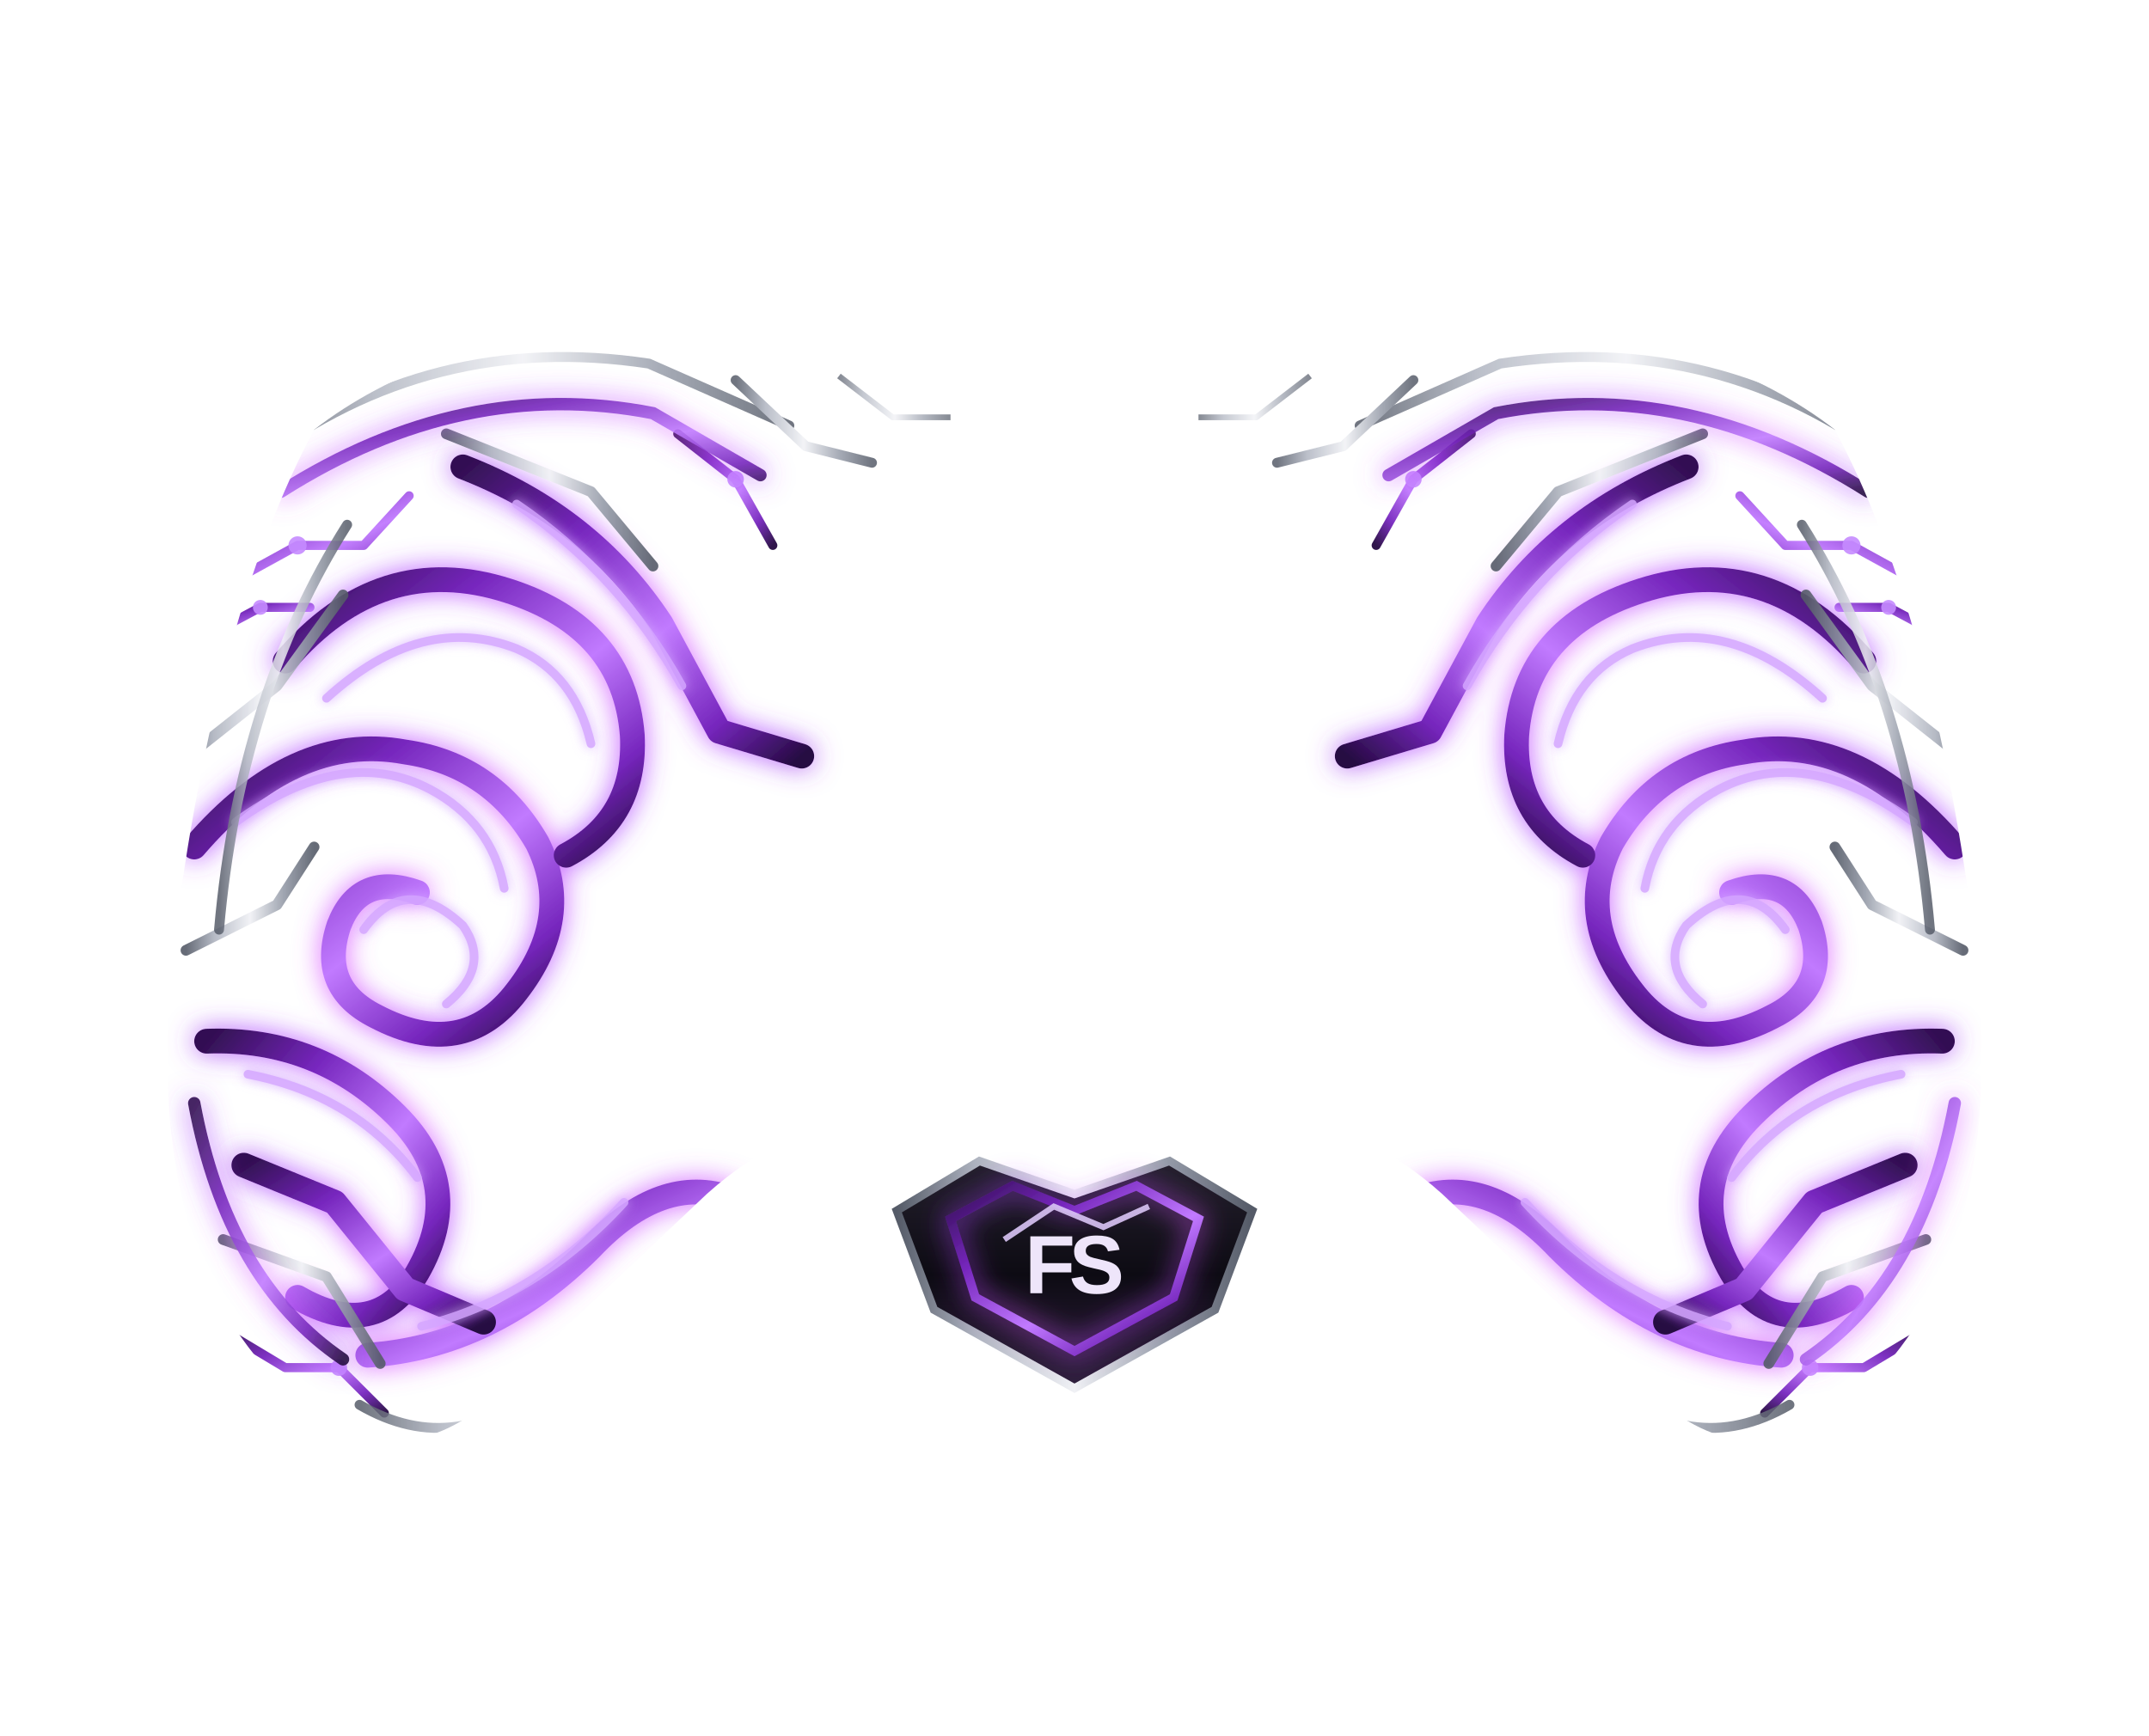
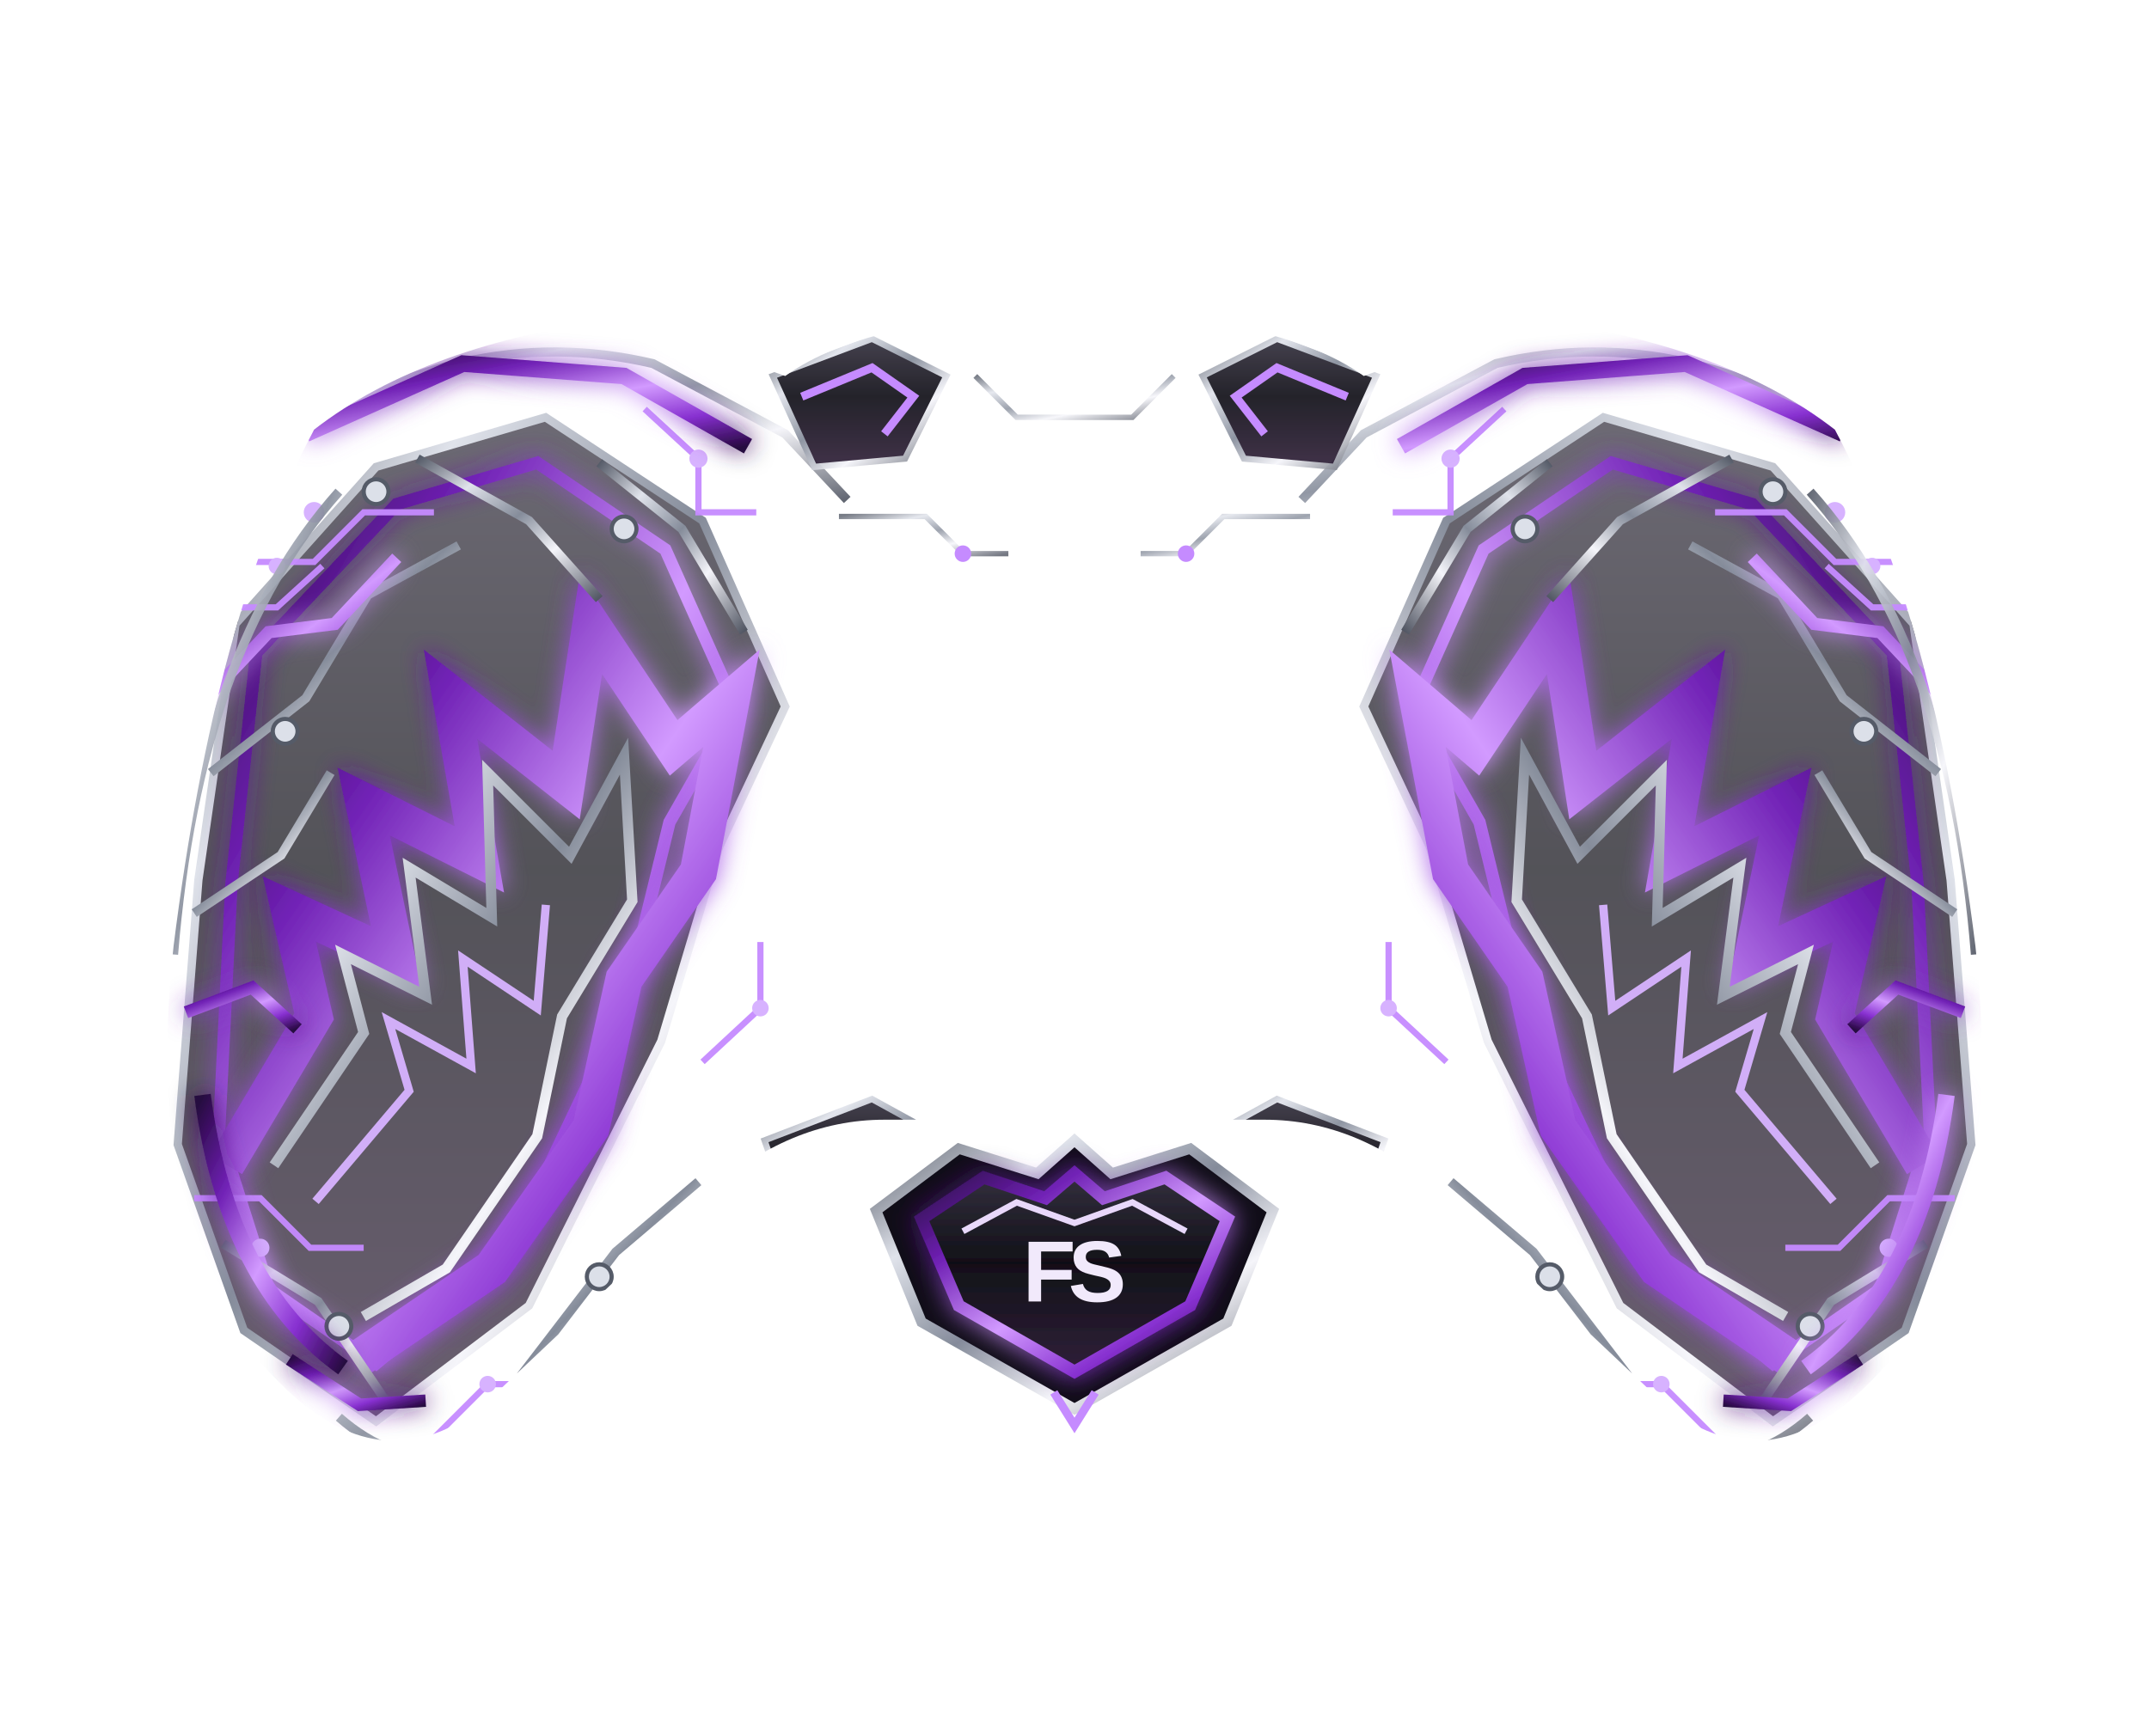
<svg xmlns="http://www.w3.org/2000/svg" viewBox="0 0 520 420">
  <defs>
    <linearGradient id="violet" x1="0" y1="0" x2="1" y2="1">
-       <stop offset="0" stop-color="#321052" />
-       <stop offset=".28" stop-color="#7626bd" />
-       <stop offset=".58" stop-color="#c17aff" />
-       <stop offset=".82" stop-color="#7626bd" />
-       <stop offset="1" stop-color="#260b42" />
+       <stop stop-color="#26083f" />
+       <stop offset=".25" stop-color="#7021b5" />
+       <stop offset=".52" stop-color="#d29aff" />
+       <stop offset=".76" stop-color="#8730d0" />
+       <stop offset="1" stop-color="#26083f" />
    </linearGradient>
-     <linearGradient id="silver" x1="0" y1="0" x2="1" y2="0">
-       <stop offset="0" stop-color="#555b68" />
-       <stop offset=".22" stop-color="#aeb3bf" />
-       <stop offset=".5" stop-color="#f0f1f5" />
-       <stop offset=".76" stop-color="#969ca9" />
-       <stop offset="1" stop-color="#555b68" />
+     <linearGradient id="silver" x1="0" y1="0" x2="1" y2="1">
+       <stop stop-color="#555b68" />
+       <stop offset=".24" stop-color="#e0e3eb" />
+       <stop offset=".48" stop-color="#858c9a" />
+       <stop offset=".7" stop-color="#f5f5fa" />
+       <stop offset="1" stop-color="#515663" />
    </linearGradient>
-     <linearGradient id="darkMetal" x1="0" y1="0" x2="0" y2="1">
-       <stop offset="0" stop-color="#24202d" />
-       <stop offset=".5" stop-color="#0d0b13" />
-       <stop offset="1" stop-color="#30203e" />
+     <linearGradient id="plate" x1="0" y1="0" x2="0" y2="1">
+       <stop stop-color="#34303e" />
+       <stop offset=".45" stop-color="#111018" />
+       <stop offset="1" stop-color="#302039" />
    </linearGradient>
-     <filter id="violetGlow" x="-60%" y="-60%" width="220%" height="220%">
-       <feGaussianBlur stdDeviation="3.2" result="blur" />
-       <feColorMatrix in="blur" type="matrix" values="0.7 0 0 0 0.35  0 0.25 0 0 0.05  0 0 1 0 0.8  0 0 0 0.85 0" />
+     <filter id="glow" x="-80%" y="-80%" width="260%" height="260%">
+       <feGaussianBlur stdDeviation="3" result="b" />
      <feMerge>
-         <feMergeNode />
-         <feMergeNode in="SourceGraphic" />
-       </feMerge>
-     </filter>
-     <filter id="silverGlow" x="-50%" y="-50%" width="200%" height="200%">
-       <feGaussianBlur stdDeviation="1.4" result="blur" />
-       <feMerge>
-         <feMergeNode in="blur" />
+         <feMergeNode in="b" />
        <feMergeNode in="SourceGraphic" />
      </feMerge>
    </filter>
    <clipPath id="shell">
      <path d="M76 104 Q103 83 151 77 L190 91 Q211 76 260 76 Q309 76 330 91 L369 77 Q417 83 444 104 Q468 149 478 229 Q486 302 452 335 Q428 359 404 341 L349 289 Q329 271 306 271 H214 Q191 271 171 289 L116 341 Q92 359 68 335 Q34 302 42 229 Q52 149 76 104Z" />
    </clipPath>
-     <g id="grip-art" fill="none" stroke-linecap="round" stroke-linejoin="round">
-       <g stroke="url(#violet)" stroke-width="6" filter="url(#violetGlow)">
-         <path d="M47 205 Q71 177 98 182 Q119 185 130 204 Q139 222 125 240 Q112 257 91 246 Q77 239 82 224 Q87 211 101 216" />
-         <path d="M50 252 Q77 251 96 270 Q113 287 101 308 Q91 325 72 314" />
-         <path d="M69 160 Q92 133 123 143 Q151 152 153 178 Q154 198 137 207" />
-         <path d="M89 328 Q119 326 143 302 Q160 284 177 290" />
-         <path d="M112 113 Q143 125 160 151 L174 177 L194 183" />
-         <path d="M59 282 L81 291 L98 312 L117 320" />
+     <g id="grip">
+       <path d="M57 151 L91 113 L132 101 L170 126 L190 171 L174 205 L160 252 L128 316 L91 344 L59 322 L43 277 L48 213Z" fill="url(#plate)" fill-opacity=".72" stroke="url(#silver)" stroke-width="2" />
+       <path d="M62 158 L96 122 L130 112 L161 133 L178 171 L162 199 L151 244 L123 303 L91 330 L65 312 L53 274 L56 214Z" fill="none" stroke="url(#violet)" stroke-width="3" filter="url(#glow)" />
+       <g fill="none" stroke-linecap="square" stroke-linejoin="miter">
+         <path d="M57 278 L76 246 L70 220 L96 232 L88 194 L116 208 L109 168 L137 190 L143 151 L163 181 L177 169 L169 211 L151 237 L143 273 L119 307 L91 326" stroke="url(#violet)" stroke-width="9" filter="url(#glow)" />
+         <path d="M67 281 L88 250 L83 231 L103 241 L99 210 L119 222 L118 187 L138 207 L151 183 L153 218 L136 246 L130 275 L108 307 L89 318" stroke="url(#silver)" stroke-width="2.5" />
+         <path d="M77 290 L99 264 L94 247 L114 258 L112 232 L130 244 L132 220" stroke="#d7b2ff" stroke-width="2" opacity=".95" />
      </g>
-       <g stroke="#d4a6ff" stroke-width="2.1" opacity=".88" filter="url(#silverGlow)">
-         <path d="M57 199 Q83 180 104 191 Q119 199 122 215" />
-         <path d="M88 225 Q98 211 112 224 Q119 234 108 243" />
-         <path d="M60 260 Q86 265 101 285" />
-         <path d="M79 169 Q102 148 125 157 Q139 163 143 180" />
-         <path d="M102 321 Q130 314 151 291" />
-         <path d="M125 122 Q150 139 165 166" />
+       <g fill="none" stroke="url(#silver)" stroke-width="2.2">
+         <path d="M51 187 L74 169 L89 144 L111 132" />
+         <path d="M47 221 L68 207 L80 187" />
+         <path d="M54 301 L77 315 L94 340" />
+         <path d="M101 111 L128 126 L145 145" />
+         <path d="M126 333 L149 303 L169 286" />
+         <path d="M145 112 L165 128 L180 153" />
      </g>
-       <g stroke="url(#silver)" stroke-width="2.6" opacity=".9">
-         <path d="M43 185 L67 166 L83 144" />
-         <path d="M45 230 L67 219 L76 205" />
-         <path d="M54 300 L79 309 L92 330" />
-         <path d="M108 105 L143 119 L158 137" />
-         <path d="M143 337 L166 316 L186 298" />
+       <g fill="none" stroke="url(#violet)" stroke-width="3" filter="url(#glow)">
+         <path d="M49 170 L65 153 L81 151 L96 135" />
+         <path d="M45 245 L61 239 L72 249" />
+         <path d="M70 329 L87 340 L103 339" />
+         <path d="M133 348 L150 329 L160 326" />
      </g>
-       <g stroke="url(#violet)" stroke-width="2.2" opacity=".95">
-         <path d="M52 143 L72 132 L88 132 L99 120" />
-         <path d="M48 155 L63 147 L75 147" />
-         <path d="M54 322 L69 331 L82 331 L93 342" />
-         <path d="M119 349 L137 334 L147 334" />
-         <path d="M164 105 L178 116 L187 132" />
+       <g fill="none" stroke="#c58bff" stroke-width="1.5" opacity=".95">
+         <path d="M55 136 H76 L88 124 H105" />
+         <path d="M48 147 H67 L78 137" />
+         <path d="M47 290 H63 L75 302 H88" />
+         <path d="M103 350 L118 335 H132" />
+         <path d="M156 99 L169 111 V124 H183" />
+         <path d="M170 257 L184 244 V228" />
      </g>
-       <g fill="#c58bff" opacity=".9">
-         <circle cx="72" cy="132" r="2.2" />
-         <circle cx="63" cy="147" r="1.8" />
-         <circle cx="82" cy="331" r="2" />
-         <circle cx="147" cy="334" r="2" />
-         <circle cx="178" cy="116" r="2" />
+       <g fill="#d7b2ff">
+         <circle cx="76" cy="124" r="2.5" />
+         <circle cx="67" cy="137" r="2" />
+         <circle cx="63" cy="302" r="2.2" />
+         <circle cx="118" cy="335" r="2" />
+         <circle cx="169" cy="111" r="2.2" />
+         <circle cx="184" cy="244" r="2" />
+       </g>
+       <g fill="#dce0e9" stroke="#555b68" stroke-width="1">
+         <circle cx="69" cy="177" r="3" />
+         <circle cx="91" cy="119" r="3" />
+         <circle cx="151" cy="128" r="3" />
+         <circle cx="82" cy="321" r="3" />
+         <circle cx="145" cy="309" r="3" />
      </g>
    </g>
  </defs>
  <g clip-path="url(#shell)">
-     <use href="#grip-art" />
-     <use href="#grip-art" transform="translate(520 0) scale(-1 1)" />
-     <g fill="none" stroke="url(#silver)" stroke-width="2.4" opacity=".84" stroke-linecap="round">
-       <path d="M62 112 Q104 80 157 88 L191 103" />
-       <path d="M458 112 Q416 80 363 88 L329 103" />
-       <path d="M53 225 Q58 168 84 127" />
-       <path d="M467 225 Q462 168 436 127" />
-       <path d="M87 340 Q111 354 134 333 L178 292" />
-       <path d="M433 340 Q409 354 386 333 L342 292" />
-       <path d="M178 92 L195 108 L211 112" />
-       <path d="M342 92 L325 108 L309 112" />
+     <use href="#grip" />
+     <use href="#grip" transform="translate(520 0) scale(-1 1)" />
+     <g fill="none" stroke="url(#silver)" stroke-width="2.2" opacity=".9">
+       <path d="M67 109 Q111 77 158 88 L190 105 L205 121" />
+       <path d="M453 109 Q409 77 362 88 L330 105 L315 121" />
+       <path d="M42 231 Q48 157 82 119" />
+       <path d="M478 231 Q472 157 438 119" />
+       <path d="M82 343 Q107 365 137 337 L174 299" />
+       <path d="M438 343 Q413 365 383 337 L346 299" />
    </g>
-     <g fill="none" stroke="url(#violet)" stroke-width="3" opacity=".9" filter="url(#violetGlow)" stroke-linecap="round">
-       <path d="M68 119 Q112 91 158 100 L184 115" />
-       <path d="M452 119 Q408 91 362 100 L336 115" />
-       <path d="M47 267 Q55 310 83 329" />
-       <path d="M473 267 Q465 310 437 329" />
-       <path d="M145 350 L176 320 L194 302" />
-       <path d="M375 350 L344 320 L326 302" />
+     <g fill="none" stroke="url(#violet)" stroke-width="4" filter="url(#glow)">
+       <path d="M74 105 L112 88 L151 91 L181 108" />
+       <path d="M446 105 L408 88 L369 91 L339 108" />
+       <path d="M49 265 Q55 311 83 331" />
+       <path d="M471 265 Q465 311 437 331" />
+       <path d="M180 317 L199 298 L217 294" />
+       <path d="M340 317 L321 298 L303 294" />
    </g>
-     <g fill="none" stroke="url(#silver)" stroke-width="1.4" opacity=".72">
-       <path d="M203 91 L216 101 L230 101" />
-       <path d="M317 91 L304 101 L290 101" />
-       <path d="M197 286 L215 278 L233 278" />
-       <path d="M323 286 L305 278 L287 278" />
-       <path d="M188 307 L205 298 L219 298" />
-       <path d="M332 307 L315 298 L301 298" />
+     <g fill="url(#plate)" stroke="url(#silver)" stroke-width="1.5" opacity=".92">
+       <path d="M187 91 L211 82 L229 91 L219 111 L197 113Z" />
+       <path d="M333 91 L309 82 L291 91 L301 111 L323 113Z" />
+       <path d="M185 276 L211 266 L231 277 L216 294 L192 296Z" />
+       <path d="M335 276 L309 266 L289 277 L304 294 L328 296Z" />
+     </g>
+     <g fill="none" stroke="#c58bff" stroke-width="2">
+       <path d="M194 96 L211 89 L221 96 L214 105" />
+       <path d="M326 96 L309 89 L299 96 L306 105" />
+       <path d="M195 282 L212 273 L222 280 L214 288" />
+       <path d="M325 282 L308 273 L298 280 L306 288" />
+     </g>
+     <g fill="none" stroke="url(#silver)" stroke-width="1.3" opacity=".8">
+       <path d="M203 125 H224 L233 134 H244" />
+       <path d="M317 125 H296 L287 134 H276" />
+       <path d="M190 310 H211 L222 301" />
+       <path d="M330 310 H309 L298 301" />
+       <path d="M236 91 L246 101 H274 L284 91" />
+     </g>
+     <g fill="#c58bff">
+       <circle cx="233" cy="134" r="2" />
+       <circle cx="287" cy="134" r="2" />
+       <circle cx="222" cy="301" r="2" />
+       <circle cx="298" cy="301" r="2" />
    </g>
  </g>
  <g transform="translate(260 307)">
-     <path d="M-43 -14 L-23 -26 L0 -18 L23 -26 L43 -14 L34 10 L0 29 L-34 10Z" fill="url(#darkMetal)" stroke="url(#silver)" stroke-width="2" />
-     <path d="M-30 -12 L-15 -20 L0 -14 L15 -20 L30 -12 L24 7 L0 20 L-24 7Z" fill="none" stroke="url(#violet)" stroke-width="2.2" filter="url(#violetGlow)" />
-     <path d="M-17 -7 L-5 -15 L7 -10 L18 -15" fill="none" stroke="#d9c4f5" stroke-width="1.4" opacity=".9" />
-     <text x="0" y="6" text-anchor="middle" font-family="Arial Black,Arial,sans-serif" font-size="20" font-weight="900" letter-spacing="-1.5" fill="#eee5fa">FS</text>
-     <path d="M-52 0 L-43 0 M43 0 L52 0" stroke="url(#silver)" stroke-width="1.6" />
+     <path d="M-48 -14 L-28 -29 L-9 -23 L0 -31 L9 -23 L28 -29 L48 -14 L37 13 L0 34 L-37 13Z" fill="#100d17" stroke="url(#silver)" stroke-width="2.5" />
+     <path d="M-37 -12 L-22 -22 L-7 -17 L0 -23 L7 -17 L22 -22 L37 -12 L28 9 L0 25 L-28 9Z" fill="url(#plate)" stroke="url(#violet)" stroke-width="3" filter="url(#glow)" />
+     <path d="M-27 -9 L-14 -16 L0 -11 L14 -16 L27 -9" fill="none" stroke="#e8d8fa" stroke-width="1.5" />
+     <text x="0" y="8" text-anchor="middle" font-family="Arial Black,Arial,sans-serif" font-size="21" font-weight="900" letter-spacing="-1.8" fill="#f1e9fb">FS</text>
+     <path d="M-57 0 H-45 M45 0 H57" stroke="url(#silver)" stroke-width="2" />
+     <path d="M-5 30 L0 38 L5 30" fill="none" stroke="#c58bff" stroke-width="2" />
  </g>
</svg>
